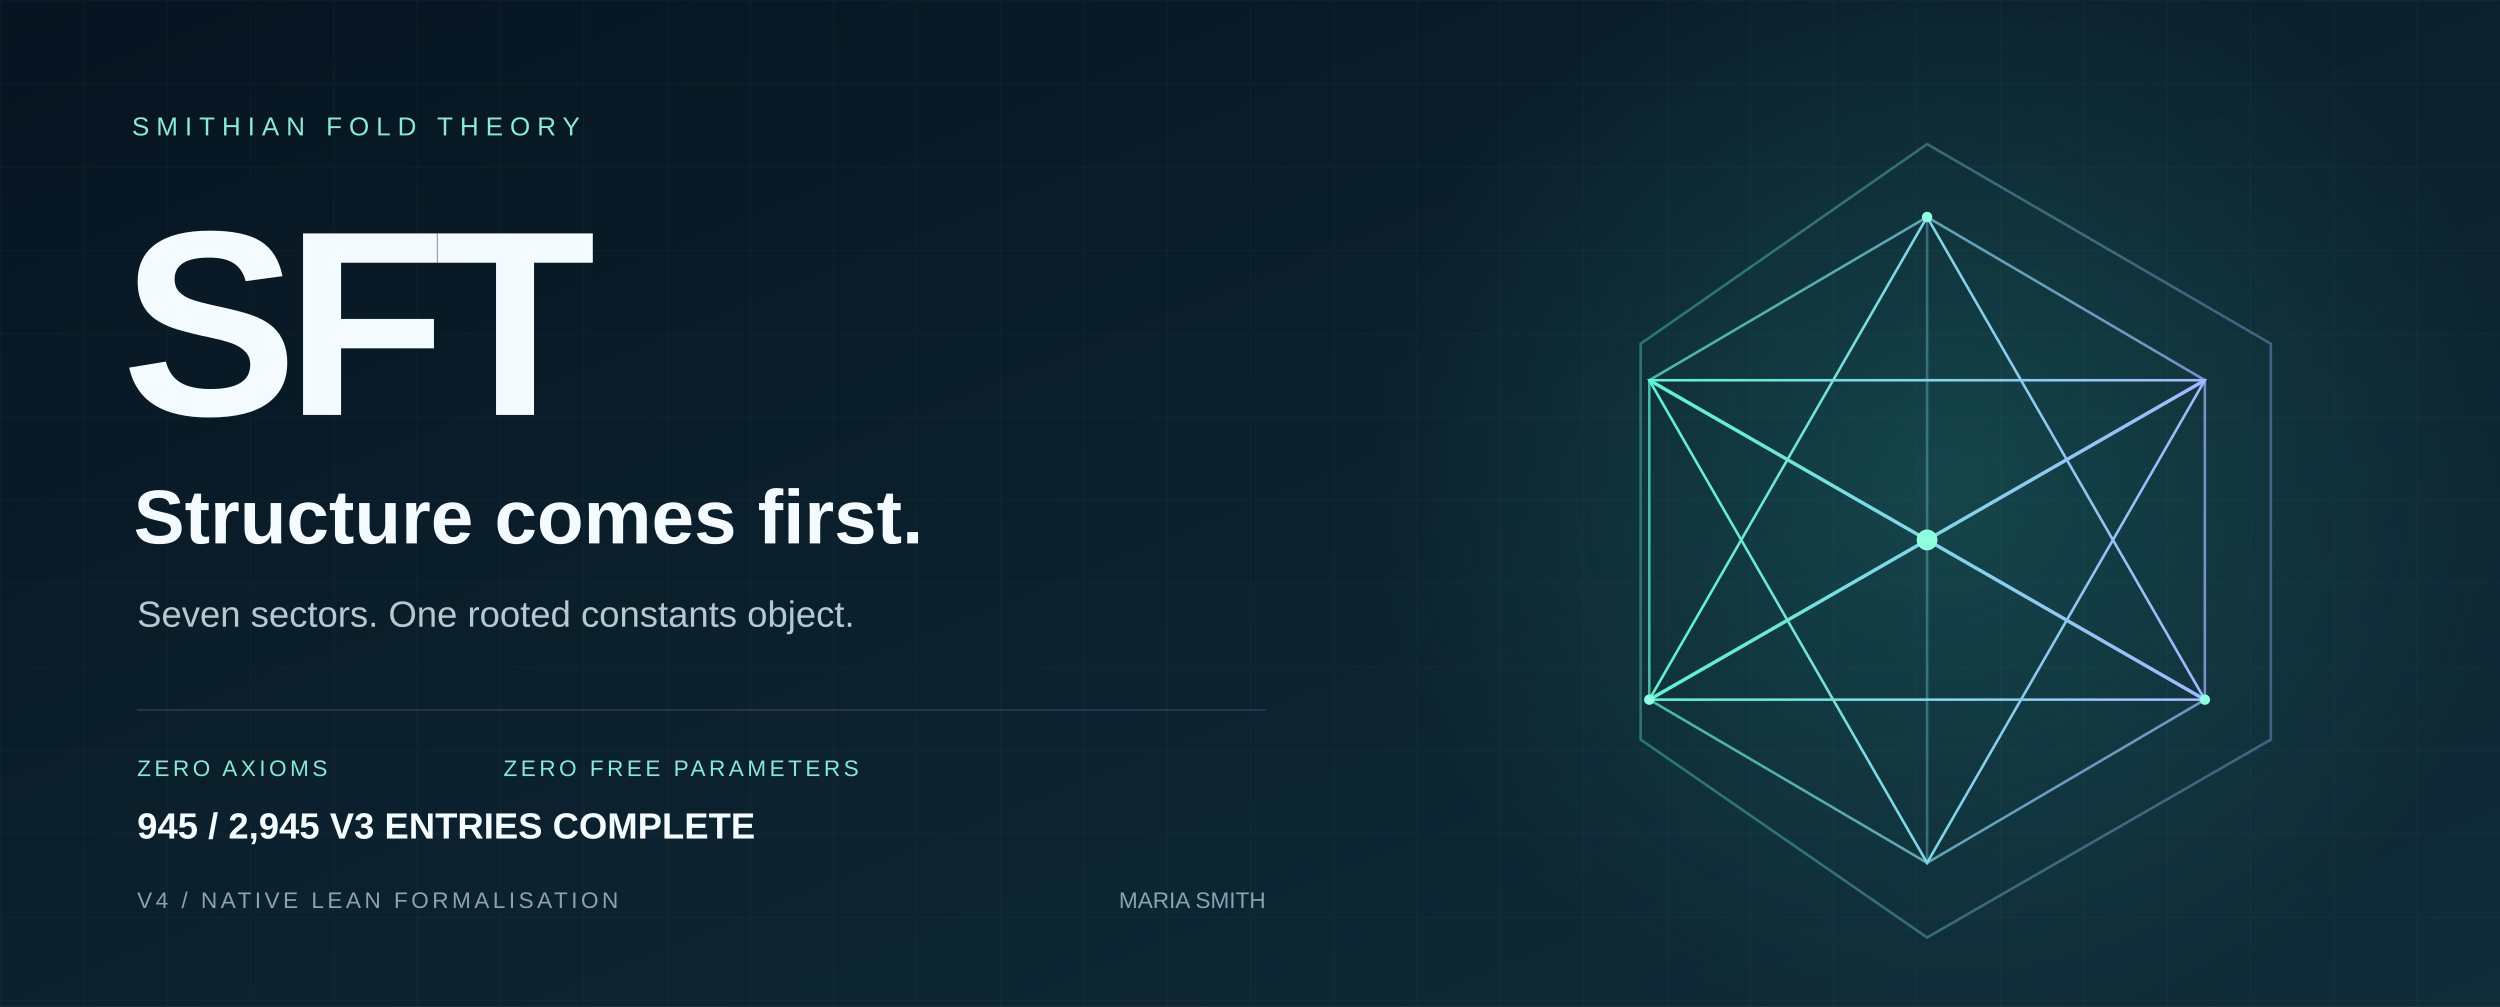
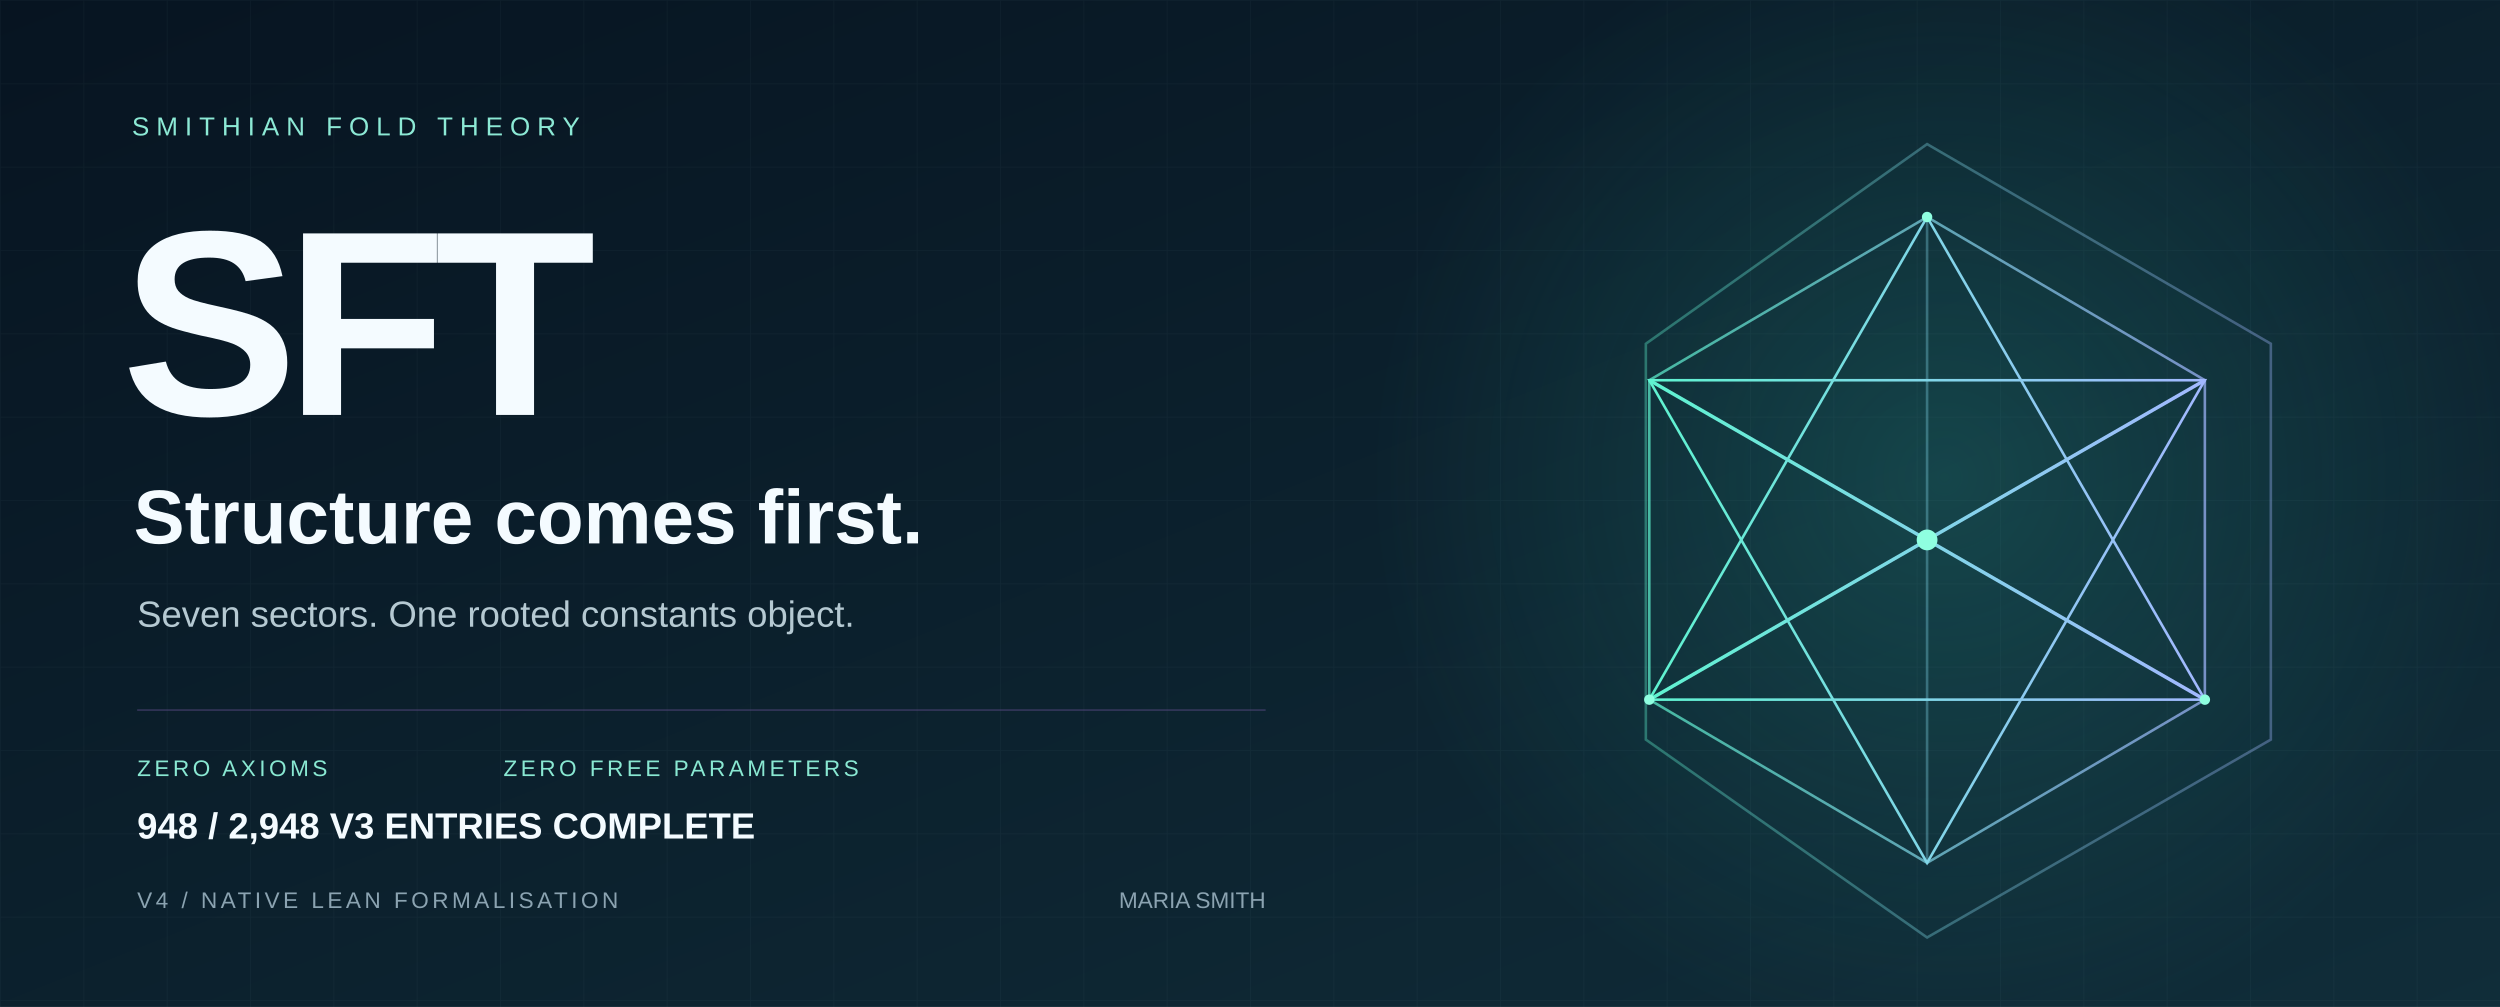
<svg xmlns="http://www.w3.org/2000/svg" width="1440" height="580" viewBox="0 0 1440 580" role="img" aria-labelledby="title desc">
  <defs>
    <linearGradient id="bg" x2="1" y2="1">
      <stop stop-color="#071421" />
      <stop offset="1" stop-color="#102d39" />
    </linearGradient>
    <linearGradient id="edge">
      <stop stop-color="#5ff3d0" />
      <stop offset="1" stop-color="#a2b8ff" />
    </linearGradient>
    <radialGradient id="glow">
      <stop stop-color="#36ccb4" stop-opacity=".2" />
      <stop offset="1" stop-color="#36ccb4" stop-opacity="0" />
    </radialGradient>
    <pattern id="grid" width="48" height="48" patternUnits="userSpaceOnUse">
      <path d="M48 0H0V48" fill="none" stroke="#c6eee7" stroke-opacity=".035" />
    </pattern>
  </defs>
  <path fill="url(#bg)" d="M0 0h1440v580H0z" />
  <path fill="url(#grid)" d="M0 0h1440v580H0z" />
  <circle cx="1120" cy="275" r="330" fill="url(#glow)" />
  <g fill="none" stroke="url(#edge)" stroke-width="1.5">
-     <path d="M1110 83 1308 198 1308 426 1110 540 945 426 945 198Z" opacity=".36" />
+     <path d="M1110 83 1308 198 1308 426 1110 540 948 426 948 198Z" opacity=".36" />
    <path d="m1110 125 160 94v184l-160 94-160-94V219Z" opacity=".7" />
    <path d="m1110 125 0 372M950 219l320 184M1270 219 950 403" opacity=".35" />
    <path d="m1110 125 160 278-320 0Z" />
    <path d="m1110 497 160-278-320 0Z" />
    <path d="m950 219 160 92 160-92M950 403l160-92 160 92" stroke-width="2" />
  </g>
  <circle cx="1110" cy="311" r="6" fill="#8fffe0" />
  <g fill="#8fffe0">
    <circle cx="1110" cy="125" r="3" />
    <circle cx="950" cy="403" r="3" />
    <circle cx="1270" cy="403" r="3" />
  </g>
  <g font-family="Arial, Helvetica, sans-serif">
    <text x="76" y="78" fill="#8ce9d5" font-size="15" letter-spacing="4">SMITHIAN FOLD THEORY</text>
    <text x="70" y="239" fill="#f4fbff" font-weight="700" font-size="152" letter-spacing="-7">SFT</text>
    <text x="77" y="313" fill="#f4fbff" font-size="44" font-weight="600">Structure comes first.</text>
    <text x="79" y="361" fill="#b5c9d2" font-size="21">Seven sectors. One rooted constants object.</text>
-     <path d="M79 409H729" stroke="#594582" stroke-opacity=".5" />
+     <path d="M79 409H729" stroke="#594882" stroke-opacity=".5" />
    <text x="79" y="447" fill="#89e8d2" font-size="13" letter-spacing="2">ZERO AXIOMS</text>
    <text x="290" y="447" fill="#89e8d2" font-size="13" letter-spacing="2">ZERO FREE PARAMETERS</text>
    <text x="79" y="523" fill="#8ba3b1" font-size="13" letter-spacing="2">V4 / NATIVE LEAN FORMALISATION</text>
    <text x="729" y="523" fill="#8ba3b1" font-size="13" text-anchor="end">MARIA SMITH</text>
-     <text x="79" y="483" fill="#f4fbff" font-size="21" font-weight="600">945 / 2,945 V3 ENTRIES COMPLETE</text>
+     <text x="79" y="483" fill="#f4fbff" font-size="21" font-weight="600">948 / 2,948 V3 ENTRIES COMPLETE</text>
  </g>
</svg>
